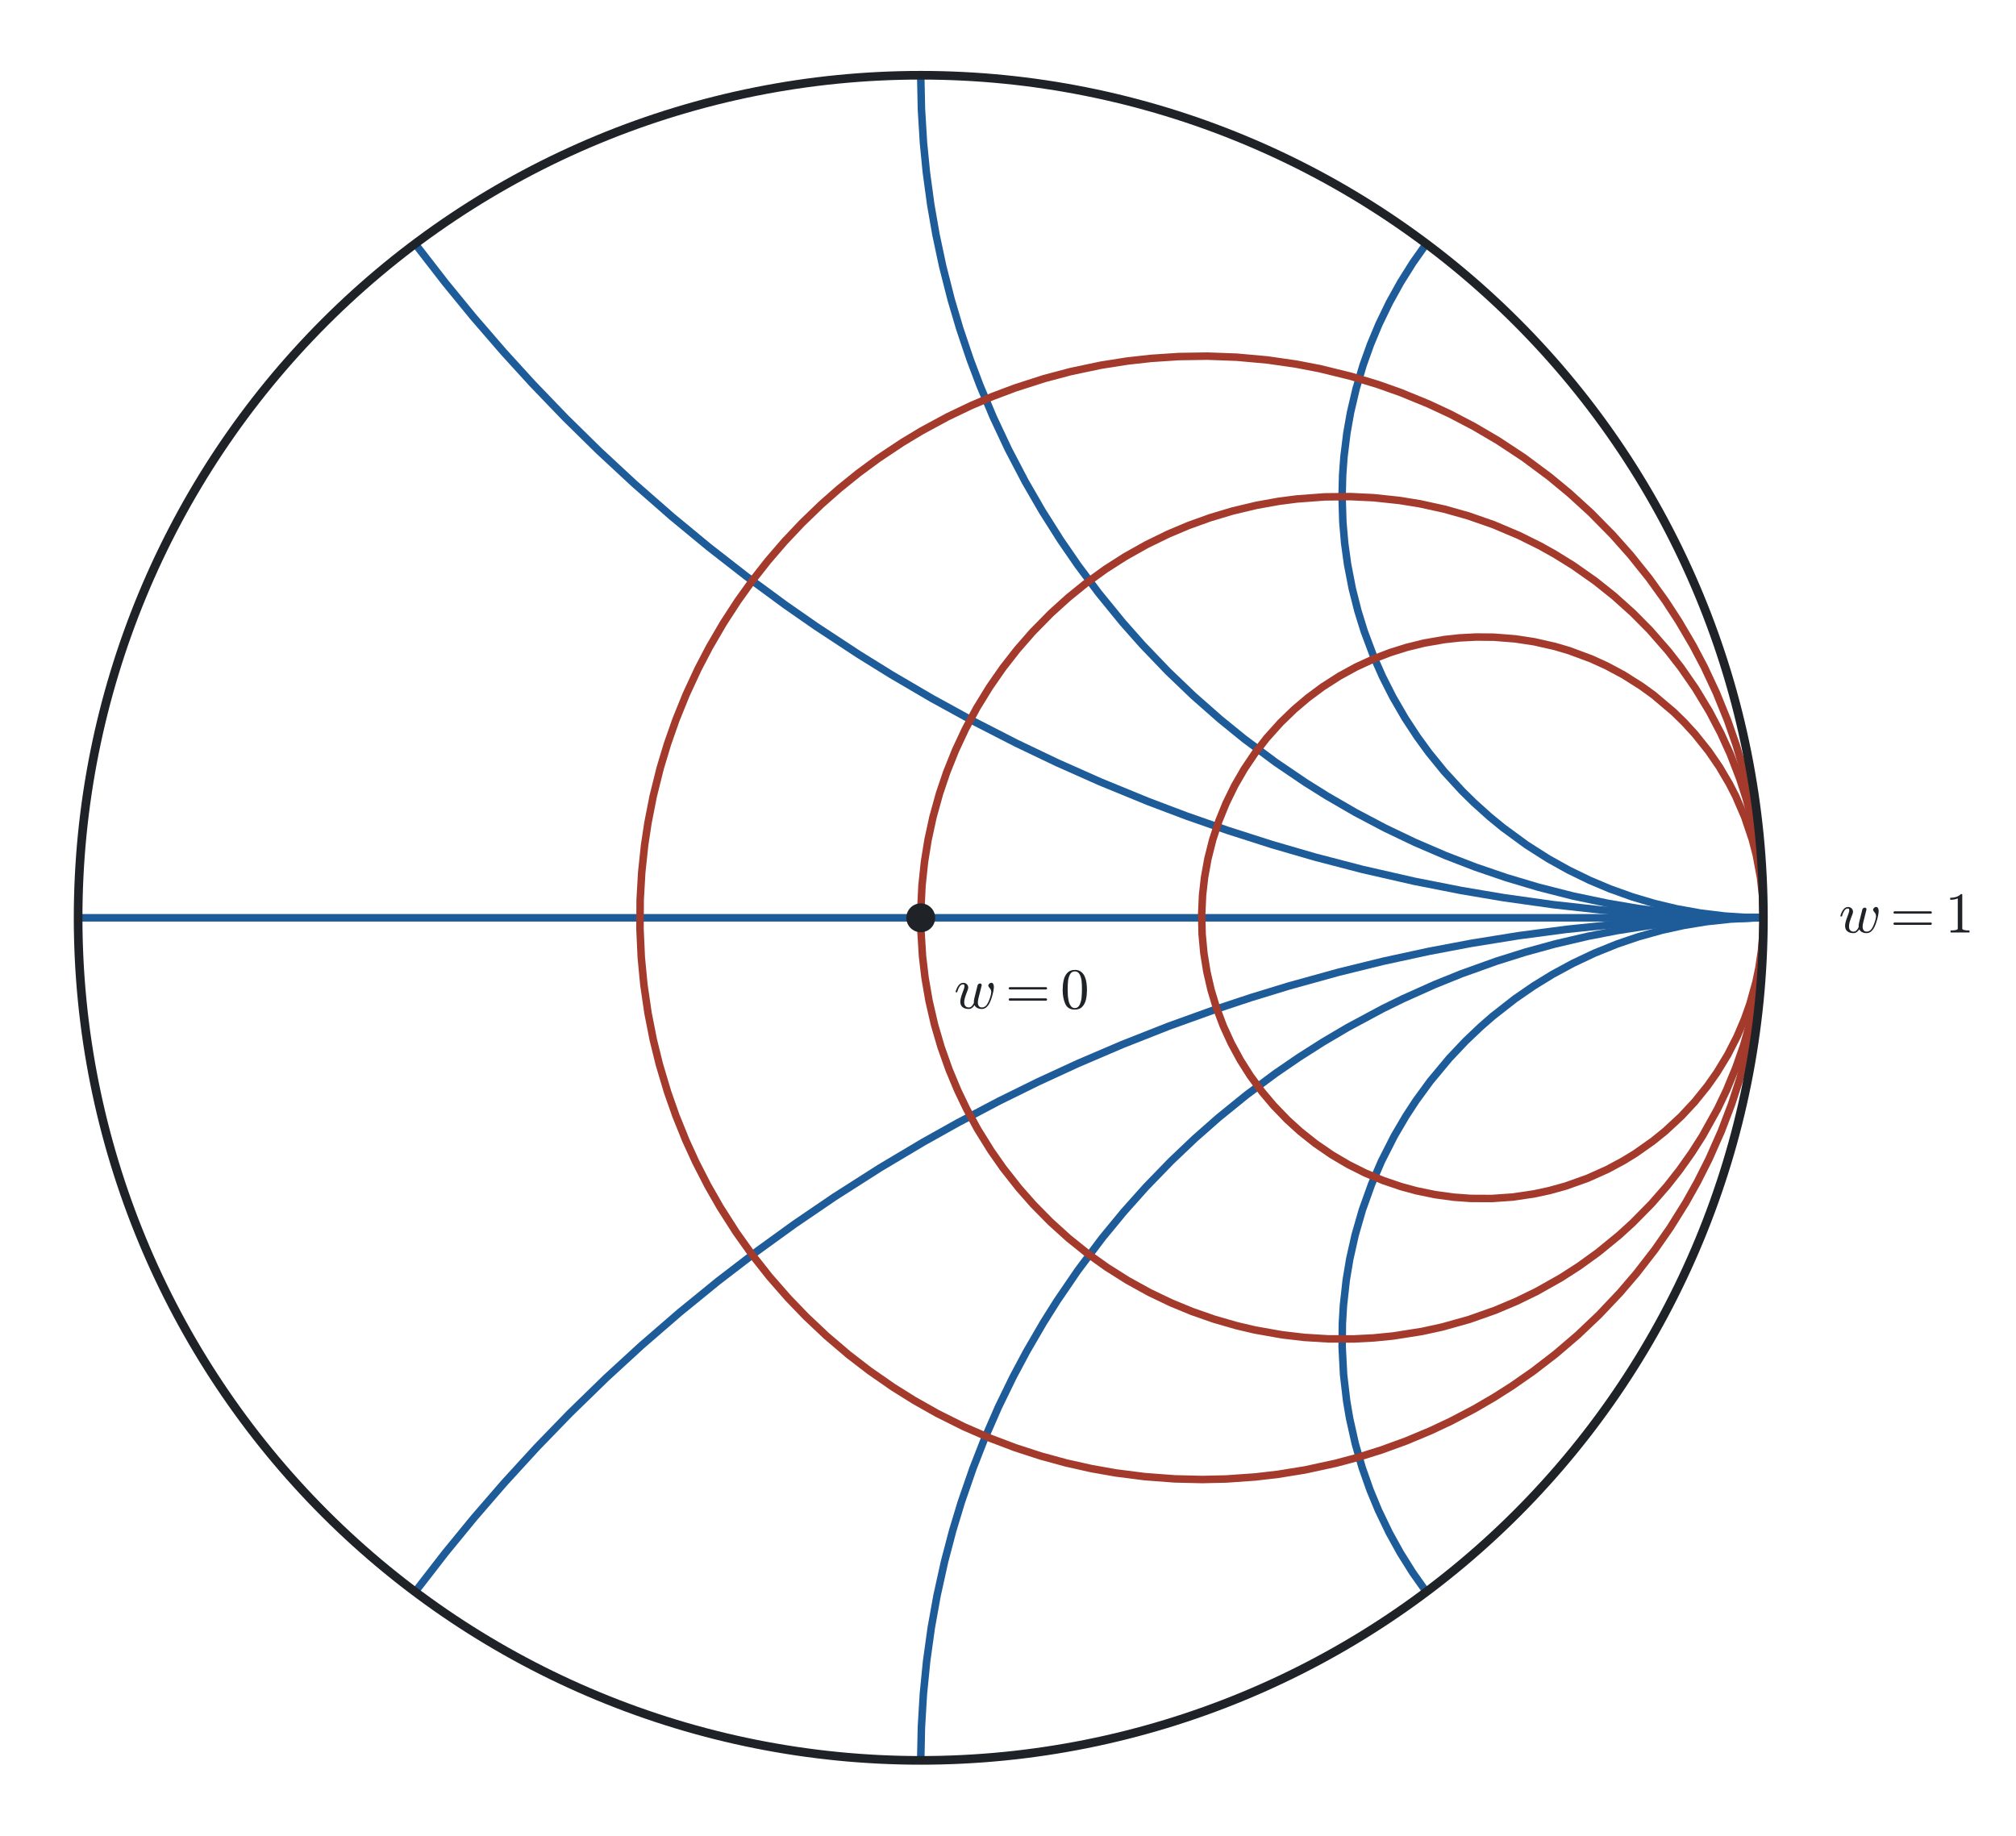
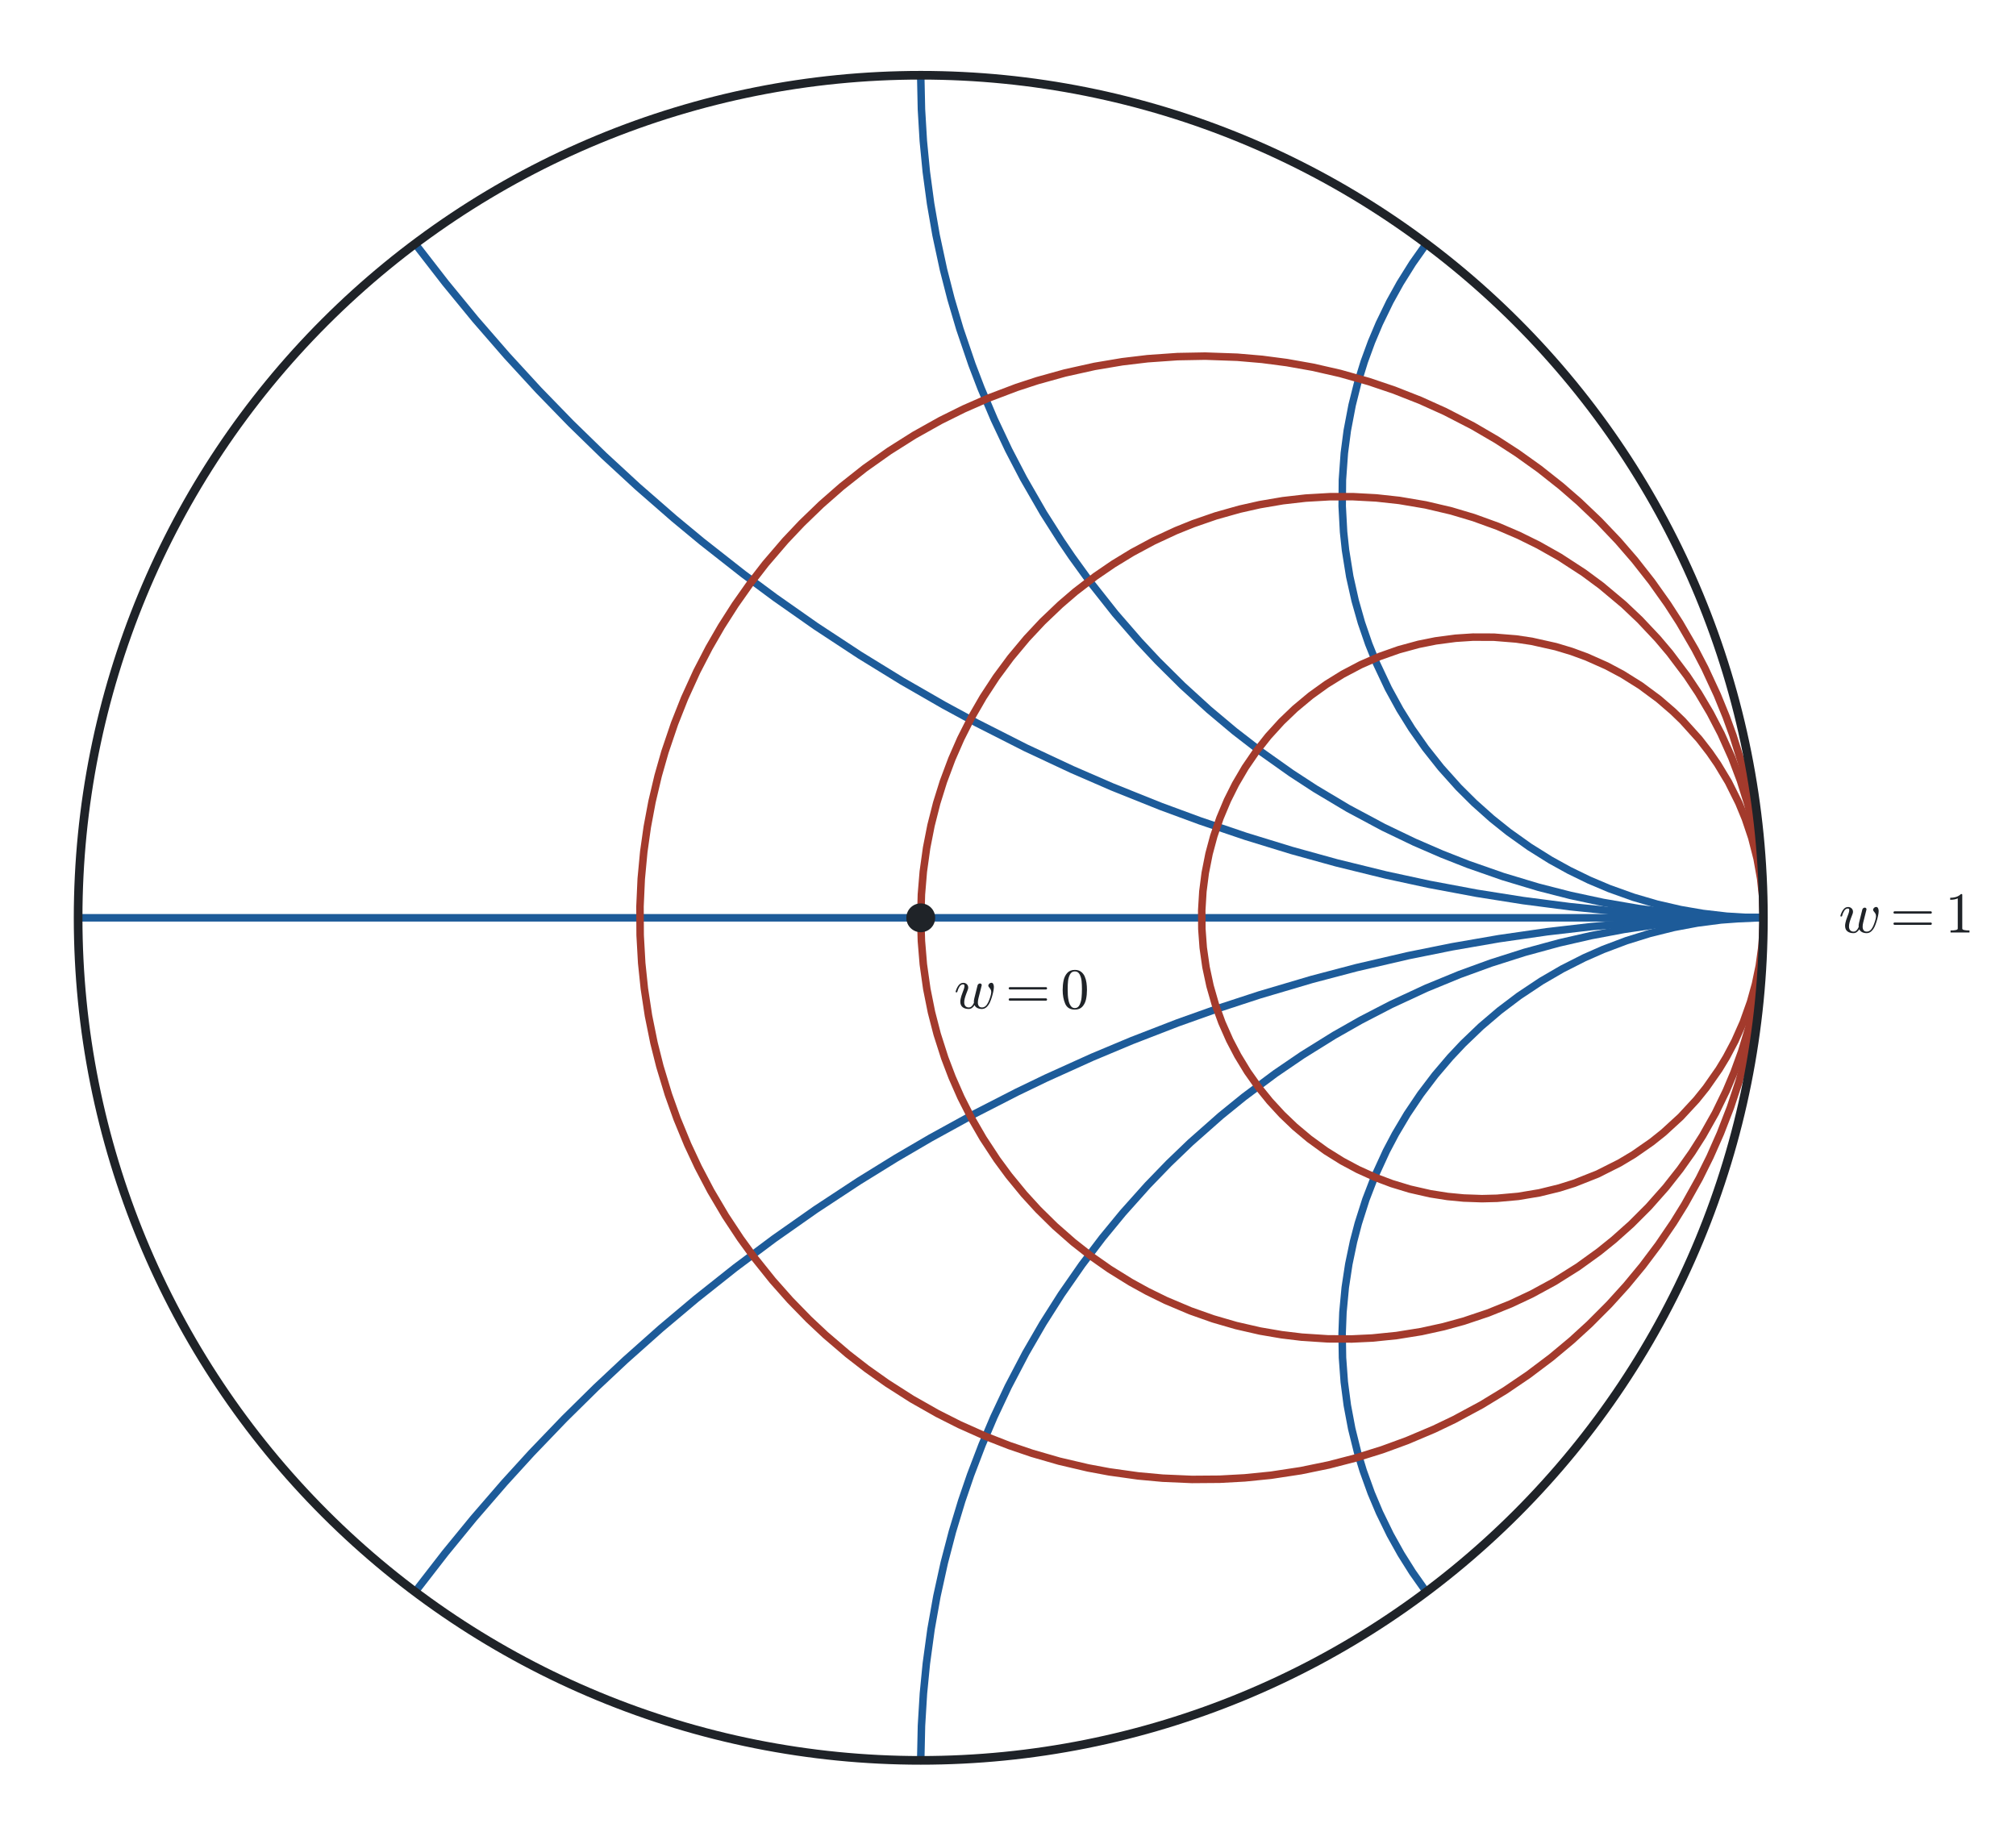
<svg xmlns="http://www.w3.org/2000/svg" xmlns:xlink="http://www.w3.org/1999/xlink" width="349.374pt" height="318.144pt" viewBox="0 0 349.374 318.144" version="1.1">
  <defs>
    <style type="text/css">*{stroke-linejoin: round; stroke-linecap: butt}</style>
  </defs>
  <g id="figure_1">
    <g id="patch_1">
      <path d="M 0 318.144  L 349.374 318.144  L 349.374 0  L 0 0  L 0 318.144  z " style="fill: none" />
    </g>
    <g id="axes_1">
      <g id="patch_2">
        <path d="M 7.2 310.944  L 336.762 310.944  L 336.762 7.2  L 7.2 7.2  L 7.2 310.944  z " style="fill: none" />
      </g>
      <g id="matplotlib.axis_1" />
      <g id="matplotlib.axis_2" />
      <g id="line2d_1">
-         <path d="M 14.26 159.072  L 304.877 159.072  L 304.877 159.072  " clip-path="url(#pfc95663764)" style="fill: none; stroke: #1d5b99; stroke-width: 1.3; stroke-linecap: square" />
+         <path d="M 14.26 159.072  L 304.877 159.072  L 304.877 159.072  " clip-path="url(#p38c16c017a)" style="fill: none; stroke: #1d5b99; stroke-width: 1.3; stroke-linecap: square" />
      </g>
      <g id="line2d_2">
-         <path d="M 72.297 275.434  L 77.174 269.139  L 82.149 263.064  L 87.368 257.033  L 93.047 250.83  L 98.711 244.985  L 105.051 238.812  L 111.162 233.202  L 117.743 227.504  L 124.436 222.049  L 131.276 216.802  L 137.662 212.183  L 144.578 207.469  L 152.528 202.398  L 159.994 197.955  L 165.896 194.651  L 173.217 190.797  L 179.943 187.485  L 186.812 184.319  L 194.483 181.035  L 202.539 177.859  L 210.67 174.93  L 216.824 172.891  L 223.422 170.871  L 231.952 168.51  L 239.748 166.592  L 247.662 164.876  L 254.981 163.492  L 263.213 162.164  L 271.473 161.072  L 279.988 160.197  L 288.049 159.6  L 295.887 159.233  L 304.163 159.075  L 304.877 159.073  L 304.877 159.073  " clip-path="url(#pfc95663764)" style="fill: none; stroke: #1d5b99; stroke-width: 1.3; stroke-linecap: square" />
+         <path d="M 72.297 275.434  L 77.167 269.148  L 82.071 263.157  L 87.409 256.986  L 92.118 251.82  L 97.824 245.878  L 103.29 240.489  L 108.387 235.71  L 114.522 230.25  L 120.6 225.135  L 127.391 219.742  L 134.17 214.676  L 141.352 209.632  L 148.824 204.716  L 155.252 200.742  L 161.263 197.23  L 168.685 193.152  L 176.256 189.274  L 181.333 186.827  L 189.289 183.23  L 196.145 180.357  L 204.086 177.281  L 211.224 174.74  L 218.262 172.436  L 227.342 169.751  L 235.073 167.715  L 244.053 165.63  L 251.649 164.098  L 259.755 162.692  L 268.082 161.491  L 275.749 160.601  L 284.29 159.85  L 292.454 159.368  L 300.434 159.117  L 304.877 159.073  L 304.877 159.073  " clip-path="url(#p38c16c017a)" style="fill: none; stroke: #1d5b99; stroke-width: 1.3; stroke-linecap: square" />
      </g>
      <g id="line2d_3">
-         <path d="M 72.297 42.709  L 77.212 49.052  L 81.987 54.887  L 87.308 61.044  L 92.294 66.512  L 98.001 72.444  L 103.773 78.118  L 109.919 83.827  L 116.434 89.534  L 122.854 94.835  L 129.332 99.883  L 136.152 104.892  L 141.419 108.557  L 148.815 113.422  L 154.512 116.955  L 161.472 121.033  L 168.67 124.984  L 176.12 128.802  L 183.209 132.191  L 190.687 135.516  L 198.993 138.921  L 205.612 141.424  L 212.807 143.939  L 220.445 146.382  L 227.978 148.568  L 236.09 150.68  L 245.197 152.758  L 253.262 154.344  L 260.571 155.58  L 269.15 156.788  L 277.417 157.709  L 285.786 158.399  L 294.021 158.842  L 302.242 159.053  L 304.877 159.071  L 304.877 159.071  " clip-path="url(#pfc95663764)" style="fill: none; stroke: #1d5b99; stroke-width: 1.3; stroke-linecap: square" />
+         <path d="M 72.297 42.709  L 77.221 49.064  L 82.388 55.363  L 87.843 61.643  L 93.345 67.63  L 98.931 73.38  L 104.644 78.947  L 110.492 84.342  L 116.8 89.844  L 121.613 93.834  L 128.774 99.46  L 134.34 103.591  L 141.385 108.534  L 149.011 113.546  L 156.323 118.042  L 163.552 122.201  L 169.254 125.293  L 177.777 129.615  L 185.782 133.363  L 192.77 136.398  L 201.172 139.765  L 207.958 142.267  L 215.923 144.964  L 223.852 147.398  L 231.593 149.54  L 240.161 151.646  L 247.697 153.275  L 255.929 154.817  L 263.982 156.091  L 272.091 157.143  L 279.805 157.931  L 287.997 158.541  L 296.392 158.927  L 304.465 159.07  L 304.877 159.071  L 304.877 159.071  " clip-path="url(#p38c16c017a)" style="fill: none; stroke: #1d5b99; stroke-width: 1.3; stroke-linecap: square" />
      </g>
      <g id="line2d_4">
-         <path d="M 159.569 304.741  L 159.681 299.369  L 160.022 293.596  L 160.585 287.904  L 161.39 282.105  L 162.396 276.506  L 163.7 270.613  L 165.103 265.281  L 166.61 260.302  L 168.609 254.52  L 170.548 249.549  L 173.039 243.841  L 175.558 238.663  L 177.907 234.252  L 180.865 229.165  L 183.221 225.424  L 186.793 220.191  L 191.046 214.534  L 194.767 210.017  L 198.589 205.735  L 202.964 201.223  L 207.055 197.334  L 211.192 193.692  L 216.019 189.775  L 221.006 186.069  L 225.101 183.262  L 229.249 180.621  L 233.53 178.094  L 239.656 174.808  L 243.118 173.114  L 248.633 170.641  L 253.273 168.768  L 259.366 166.584  L 264.379 165.01  L 269.429 163.622  L 275.187 162.274  L 280.293 161.281  L 286.245 160.36  L 292.141 159.693  L 297.782 159.281  L 303.511 159.087  L 304.877 159.074  L 304.877 159.074  " clip-path="url(#pfc95663764)" style="fill: none; stroke: #1d5b99; stroke-width: 1.3; stroke-linecap: square" />
+         <path d="M 159.569 304.741  L 159.692 299.105  L 160.03 293.497  L 160.536 288.322  L 161.347 282.381  L 162.367 276.647  L 163.643 270.848  L 165.051 265.465  L 166.667 260.127  L 168.202 255.634  L 170.196 250.413  L 172.246 245.588  L 174.727 240.315  L 177.767 234.506  L 180.738 229.374  L 183.937 224.336  L 187.529 219.17  L 191.047 214.533  L 194.601 210.211  L 198.874 205.43  L 202.57 201.613  L 206.312 198.018  L 211.557 193.384  L 215.585 190.114  L 220.995 186.077  L 225.7 182.868  L 231.234 179.425  L 235.861 176.8  L 241.055 174.11  L 247.15 171.279  L 252.943 168.896  L 258.391 166.913  L 264.224 165.056  L 270.187 163.43  L 275.733 162.159  L 281.423 161.087  L 286.988 160.263  L 292.656 159.647  L 298.43 159.248  L 304.245 159.078  L 304.877 159.074  L 304.877 159.074  " clip-path="url(#p38c16c017a)" style="fill: none; stroke: #1d5b99; stroke-width: 1.3; stroke-linecap: square" />
      </g>
      <g id="line2d_5">
-         <path d="M 159.569 13.403  L 159.688 18.961  L 160.037 24.73  L 160.54 29.86  L 161.298 35.454  L 162.2 40.639  L 163.365 46.124  L 164.84 51.925  L 166.323 56.941  L 168.125 62.295  L 169.834 66.827  L 172.134 72.304  L 174.735 77.846  L 177.694 83.506  L 180.607 88.553  L 183.791 93.589  L 186.769 97.919  L 190.391 102.774  L 194.572 107.899  L 197.943 111.709  L 202.413 116.374  L 206.844 120.617  L 211.481 124.696  L 215.666 128.093  L 221.105 132.145  L 226.279 135.652  L 229.967 137.96  L 234.86 140.795  L 240 143.509  L 245.182 145.987  L 250.498 148.277  L 255.712 150.286  L 261.063 152.115  L 266.628 153.776  L 272.609 155.297  L 278.72 156.577  L 283.884 157.448  L 289.35 158.165  L 295.331 158.71  L 301.276 159.008  L 304.877 159.07  L 304.877 159.07  " clip-path="url(#pfc95663764)" style="fill: none; stroke: #1d5b99; stroke-width: 1.3; stroke-linecap: square" />
+         <path d="M 159.569 13.403  L 159.688 18.96  L 160.013 24.432  L 160.529 29.766  L 161.273 35.291  L 162.219 40.739  L 163.507 46.728  L 164.805 51.796  L 166.347 57.015  L 168.439 63.162  L 170.013 67.277  L 172.296 72.667  L 174.807 77.991  L 177.378 82.929  L 180.817 88.9  L 183.912 93.77  L 185.745 96.468  L 188.818 100.718  L 193.271 106.355  L 197.44 111.156  L 200.63 114.562  L 204.924 118.822  L 209.523 123.015  L 213.932 126.717  L 218.595 130.324  L 223.79 134.005  L 227.918 136.697  L 233.609 140.094  L 239.746 143.38  L 245.1 145.95  L 249.894 148.03  L 254.41 149.806  L 260.486 151.929  L 266.609 153.771  L 272.167 155.193  L 277.815 156.404  L 283.932 157.455  L 289.597 158.192  L 295.46 158.719  L 301.235 159.007  L 304.877 159.07  L 304.877 159.07  " clip-path="url(#p38c16c017a)" style="fill: none; stroke: #1d5b99; stroke-width: 1.3; stroke-linecap: square" />
      </g>
      <g id="line2d_6">
-         <path d="M 247.1 275.78  L 244.82 272.55  L 242.683 269.138  L 240.728 265.599  L 238.885 261.76  L 237.427 258.236  L 236.059 254.344  L 234.881 250.26  L 233.891 245.84  L 233.374 242.802  L 232.849 238.307  L 232.597 233.476  L 232.634 229.384  L 232.821 226.204  L 233.308 221.827  L 233.912 218.221  L 234.85 214.038  L 236.108 209.677  L 237.708 205.215  L 239.406 201.269  L 241.627 196.891  L 243.653 193.436  L 245.397 190.772  L 247.833 187.43  L 251.152 183.438  L 253.985 180.441  L 256.595 177.959  L 258.722 176.106  L 262.547 173.114  L 265.802 170.871  L 269.072 168.865  L 272.593 166.958  L 276.326 165.197  L 280.261 163.609  L 283.946 162.356  L 288.015 161.221  L 291.805 160.387  L 295.766 159.737  L 299.887 159.296  L 304.019 159.089  L 304.877 159.075  L 304.877 159.075  " clip-path="url(#pfc95663764)" style="fill: none; stroke: #1d5b99; stroke-width: 1.3; stroke-linecap: square" />
+         <path d="M 247.1 275.78  L 244.789 272.502  L 242.798 269.333  L 240.926 265.979  L 239.054 262.138  L 237.632 258.766  L 236.239 254.901  L 235.267 251.699  L 234.252 247.605  L 233.491 243.562  L 232.964 239.528  L 232.655 235.317  L 232.59 231.158  L 232.73 227.464  L 233.134 223.135  L 233.749 219.091  L 234.562 215.205  L 235.39 212.039  L 236.708 207.895  L 238.279 203.815  L 240.262 199.495  L 241.819 196.544  L 243.873 193.085  L 246.203 189.621  L 248.717 186.309  L 251.334 183.235  L 253.553 180.877  L 256.646 177.913  L 259.856 175.177  L 263.247 172.61  L 267.095 170.049  L 270.745 167.928  L 274.547 166.004  L 277.823 164.561  L 281.862 163.038  L 285.913 161.776  L 290.112 160.733  L 294.155 159.974  L 298.248 159.443  L 302.318 159.146  L 304.877 159.075  L 304.877 159.075  " clip-path="url(#p38c16c017a)" style="fill: none; stroke: #1d5b99; stroke-width: 1.3; stroke-linecap: square" />
      </g>
      <g id="line2d_7">
-         <path d="M 247.1 42.363  L 244.879 45.506  L 242.735 48.917  L 240.765 52.475  L 238.965 56.204  L 237.505 59.704  L 236.238 63.246  L 235.01 67.392  L 234.053 71.48  L 233.42 75.039  L 232.907 79.195  L 232.677 82.36  L 232.584 86.089  L 232.716 90.46  L 233.032 94.134  L 233.535 97.805  L 234.348 102.011  L 235.336 105.915  L 236.416 109.4  L 238.082 113.853  L 239.594 117.275  L 241.382 120.805  L 243.507 124.473  L 245.634 127.715  L 247.602 130.414  L 250.253 133.681  L 253.344 137.053  L 255.43 139.107  L 258.152 141.555  L 260.473 143.457  L 264.519 146.419  L 268.329 148.844  L 271.817 150.787  L 275.444 152.554  L 279.005 154.056  L 282.902 155.454  L 286.707 156.585  L 290.564 157.507  L 294.746 158.261  L 298.951 158.769  L 302.952 159.024  L 304.877 159.068  L 304.877 159.068  " clip-path="url(#pfc95663764)" style="fill: none; stroke: #1d5b99; stroke-width: 1.3; stroke-linecap: square" />
+         <path d="M 247.1 42.363  L 244.801 45.624  L 242.649 49.063  L 240.859 52.293  L 239.029 56.063  L 237.669 59.285  L 236.423 62.691  L 235.272 66.426  L 234.322 70.218  L 233.483 74.629  L 232.974 78.516  L 232.641 83.167  L 232.602 87.718  L 232.842 92.194  L 233.178 95.352  L 233.913 99.925  L 234.848 104.099  L 235.932 107.915  L 237.198 111.602  L 238.559 114.986  L 240.607 119.332  L 242.611 122.985  L 244.678 126.304  L 247.037 129.666  L 249.725 133.06  L 252.773 136.462  L 255.475 139.149  L 258.522 141.869  L 261.439 144.204  L 265.056 146.782  L 268.675 149.047  L 271.928 150.844  L 275.402 152.535  L 278.881 154.008  L 283.096 155.518  L 287.127 156.697  L 291.257 157.649  L 295.123 158.316  L 299.242 158.795  L 303.3 159.036  L 304.877 159.068  L 304.877 159.068  " clip-path="url(#p38c16c017a)" style="fill: none; stroke: #1d5b99; stroke-width: 1.3; stroke-linecap: square" />
      </g>
      <g id="line2d_8">
-         <path d="M 305.599 159.045  L 305.449 153.674  L 305.045 148.698  L 304.356 143.563  L 303.363 138.325  L 302.293 133.919  L 300.889 129.158  L 299.396 124.878  L 297.453 120.089  L 295.34 115.571  L 293.372 111.836  L 290.904 107.64  L 288.611 104.125  L 285.786 100.206  L 282.577 96.202  L 279.503 92.739  L 275.694 88.869  L 271.981 85.482  L 268.54 82.637  L 264.065 79.31  L 259.599 76.364  L 255.409 73.905  L 251.299 71.755  L 247.593 70.024  L 242.759 68.041  L 238.813 66.642  L 234.089 65.211  L 228.67 63.885  L 224.659 63.112  L 219.645 62.388  L 214.339 61.909  L 209.251 61.723  L 204.264 61.799  L 199.5 62.112  L 195.351 62.576  L 190.809 63.292  L 185.586 64.392  L 180.979 65.614  L 175.93 67.238  L 171.995 68.719  L 168.261 70.308  L 164.229 72.237  L 159.703 74.683  L 156.391 76.677  L 152.169 79.49  L 148.762 82.003  L 145.407 84.714  L 142.328 87.429  L 138.972 90.669  L 135.928 93.895  L 133.084 97.196  L 130.354 100.671  L 127.863 104.15  L 125.351 108.02  L 122.931 112.175  L 120.973 115.928  L 118.924 120.348  L 117.157 124.711  L 115.669 128.949  L 114.409 133.14  L 113.201 137.992  L 112.293 142.614  L 111.711 146.467  L 111.211 151.193  L 110.943 155.905  L 110.91 160.983  L 111.133 165.924  L 111.586 170.68  L 112.299 175.565  L 113.216 180.217  L 114.265 184.477  L 115.698 189.284  L 117.152 193.418  L 118.88 197.694  L 120.592 201.436  L 122.685 205.517  L 124.808 209.231  L 127.555 213.54  L 130.37 217.495  L 133.35 221.269  L 136.577 224.961  L 139.704 228.209  L 143.243 231.545  L 147.033 234.774  L 150.704 237.6  L 154.794 240.44  L 158.412 242.704  L 162.445 244.979  L 166.999 247.256  L 171.718 249.313  L 175.96 250.916  L 180.342 252.341  L 184.767 253.552  L 189.191 254.543  L 193.387 255.285  L 198.411 255.927  L 203.583 256.314  L 208.343 256.425  L 212.533 256.331  L 217.55 255.98  L 221.5 255.519  L 226.157 254.764  L 231.518 253.603  L 235.401 252.562  L 239.376 251.314  L 243.627 249.768  L 247.842 248.009  L 251.414 246.331  L 255.499 244.188  L 258.95 242.179  L 262.061 240.199  L 265.708 237.658  L 269.586 234.669  L 273.438 231.374  L 277.124 227.871  L 280.77 224.017  L 283.621 220.685  L 286.78 216.604  L 289.434 212.795  L 292.155 208.436  L 294.155 204.868  L 296.169 200.87  L 298.306 196.043  L 300.108 191.305  L 301.579 186.758  L 303.007 181.387  L 303.926 177.04  L 304.71 172.2  L 305.202 167.849  L 305.503 163.401  L 305.599 159.099  L 305.599 159.099  " clip-path="url(#pfc95663764)" style="fill: none; stroke: #a33a2c; stroke-width: 1.3; stroke-linecap: square" />
+         <path d="M 305.599 159.045  L 305.499 154.67  L 305.093 149.161  L 304.603 145.181  L 304.008 141.545  L 302.9 136.306  L 301.906 132.511  L 300.318 127.445  L 299.145 124.215  L 297.607 120.443  L 295.454 115.8  L 293.748 112.521  L 291.076 107.917  L 288.994 104.691  L 286.231 100.798  L 283.286 97.05  L 280.426 93.744  L 277.118 90.266  L 273.632 86.945  L 270.554 84.27  L 266.782 81.282  L 262.95 78.542  L 259.376 76.226  L 255.249 73.817  L 250.43 71.333  L 246.131 69.392  L 241.598 67.61  L 237.209 66.126  L 232.227 64.718  L 227.512 63.644  L 222.995 62.842  L 218.719 62.283  L 214.432 61.915  L 208.848 61.72  L 204.059 61.808  L 198.87 62.171  L 194.492 62.694  L 189.708 63.499  L 184.585 64.637  L 179.764 65.977  L 176.179 67.151  L 171.283 69.008  L 167.028 70.874  L 162.981 72.881  L 158.425 75.432  L 154.096 78.167  L 149.892 81.144  L 145.851 84.341  L 142.317 87.439  L 138.933 90.708  L 136.095 93.71  L 132.671 97.701  L 129.914 101.263  L 127.401 104.832  L 125.006 108.584  L 122.882 112.266  L 120.757 116.368  L 118.645 120.998  L 116.9 125.401  L 115.229 130.335  L 114.059 134.442  L 112.997 138.935  L 112.173 143.329  L 111.565 147.637  L 111.126 152.324  L 110.911 157.098  L 110.939 162.106  L 111.208 166.919  L 111.668 171.342  L 112.38 176.032  L 113.33 180.725  L 114.361 184.829  L 115.832 189.691  L 117.337 193.907  L 119.179 198.378  L 120.993 202.254  L 123.173 206.406  L 125.733 210.74  L 128.309 214.641  L 130.65 217.865  L 133.899 221.924  L 136.92 225.333  L 140.163 228.661  L 143.047 231.369  L 146.936 234.695  L 150.192 237.223  L 153.718 239.722  L 158.015 242.467  L 162.466 244.991  L 166.277 246.915  L 170.82 248.945  L 174.905 250.539  L 178.849 251.881  L 183.58 253.249  L 188.552 254.413  L 192.234 255.1  L 197.236 255.801  L 201.49 256.191  L 206.566 256.411  L 211.377 256.375  L 215.713 256.139  L 220.266 255.681  L 225.439 254.895  L 230.258 253.904  L 234.996 252.678  L 239.535 251.26  L 243.817 249.694  L 248.532 247.699  L 252.009 246.034  L 256.736 243.49  L 260.857 240.985  L 264.871 238.263  L 268.838 235.271  L 272.365 232.327  L 275.458 229.5  L 278.865 226.084  L 281.853 222.788  L 284.673 219.376  L 287.424 215.714  L 290.041 211.866  L 291.959 208.768  L 294.49 204.234  L 296.351 200.486  L 298.151 196.417  L 299.892 191.914  L 301.374 187.442  L 302.628 182.937  L 303.733 178.042  L 304.489 173.729  L 305.105 168.868  L 305.464 164.189  L 305.599 159.099  L 305.599 159.099  " clip-path="url(#p38c16c017a)" style="fill: none; stroke: #a33a2c; stroke-width: 1.3; stroke-linecap: square" />
      </g>
      <g id="line2d_9">
-         <path d="M 305.599 159.045  L 305.45 154.408  L 304.973 149.532  L 304.569 146.852  L 303.663 142.369  L 302.572 138.267  L 301.5 134.953  L 299.85 130.673  L 298.201 127.047  L 296.24 123.308  L 293.811 119.292  L 291.318 115.695  L 289.113 112.858  L 285.917 109.204  L 283.011 106.268  L 279.739 103.326  L 276.481 100.726  L 272.65 98.032  L 269.417 96.028  L 266.84 94.591  L 263.237 92.803  L 258.807 90.928  L 254.431 89.402  L 250.316 88.242  L 246.067 87.312  L 242.529 86.737  L 238.054 86.262  L 234.033 86.071  L 229.59 86.118  L 224.732 86.48  L 221.567 86.892  L 217.743 87.581  L 213.593 88.569  L 209.716 89.73  L 205.994 91.07  L 202.431 92.573  L 198.726 94.381  L 195.009 96.467  L 191.599 98.644  L 188.117 101.159  L 185.141 103.57  L 182.104 106.317  L 178.932 109.547  L 176.29 112.572  L 173.799 115.764  L 171.497 119.075  L 169.281 122.684  L 167.313 126.347  L 165.587 130.043  L 164.078 133.808  L 162.827 137.503  L 161.69 141.599  L 160.821 145.606  L 160.213 149.389  L 159.781 153.508  L 159.584 157.566  L 159.605 161.376  L 159.873 165.731  L 160.312 169.463  L 161 173.461  L 161.952 177.578  L 163.082 181.451  L 164.486 185.414  L 165.975 188.98  L 167.517 192.201  L 169.436 195.727  L 171.732 199.425  L 173.856 202.457  L 176.582 205.923  L 179.099 208.778  L 182.031 211.756  L 185.207 214.63  L 188.599 217.352  L 191.772 219.616  L 195.403 221.912  L 199.208 224.012  L 202.952 225.804  L 206.556 227.291  L 210.454 228.653  L 214.301 229.761  L 217.452 230.502  L 222.188 231.343  L 226.026 231.792  L 230.158 232.047  L 234.584 232.06  L 238.014 231.885  L 241.411 231.552  L 246.44 230.76  L 249.985 229.983  L 254.598 228.689  L 259.127 227.091  L 262.823 225.531  L 266.298 223.837  L 270.484 221.48  L 273.684 219.421  L 276.975 217.043  L 280.592 214.084  L 282.944 211.94  L 286.189 208.647  L 288.925 205.514  L 291.039 202.823  L 293.137 199.871  L 295.048 196.88  L 297.669 192.164  L 299.214 188.931  L 300.855 184.96  L 302.178 181.16  L 303.459 176.62  L 304.22 173.193  L 304.997 168.429  L 305.32 165.452  L 305.565 161.312  L 305.599 159.099  L 305.599 159.099  " clip-path="url(#pfc95663764)" style="fill: none; stroke: #a33a2c; stroke-width: 1.3; stroke-linecap: square" />
+         <path d="M 305.599 159.045  L 305.494 155.164  L 305.118 150.709  L 304.574 146.882  L 303.752 142.755  L 302.879 139.328  L 301.62 135.298  L 300.128 131.341  L 298.262 127.173  L 296.388 123.572  L 294.35 120.134  L 292.366 117.152  L 289.363 113.166  L 287.278 110.701  L 284.193 107.422  L 281.408 104.782  L 277.509 101.514  L 274.469 99.265  L 270.283 96.542  L 266.593 94.461  L 263.173 92.773  L 259.567 91.225  L 255.395 89.711  L 251.506 88.551  L 247.061 87.506  L 242.499 86.733  L 238.503 86.297  L 234.442 86.08  L 230.467 86.087  L 226.266 86.33  L 222.334 86.779  L 218.316 87.464  L 214.819 88.251  L 210.693 89.415  L 206.793 90.763  L 203.775 91.98  L 199.921 93.77  L 196.249 95.739  L 192.949 97.75  L 189.824 99.887  L 186.347 102.561  L 183.767 104.775  L 180.665 107.733  L 177.954 110.627  L 175.151 113.986  L 172.651 117.367  L 170.375 120.844  L 168.353 124.348  L 166.502 128.015  L 164.956 131.545  L 163.49 135.464  L 162.33 139.182  L 161.346 143.058  L 160.583 146.939  L 160.01 151.054  L 159.68 155.038  L 159.568 159.189  L 159.679 163.087  L 160.014 167.129  L 160.614 171.383  L 161.426 175.435  L 162.41 179.243  L 163.723 183.351  L 165 186.706  L 166.521 190.169  L 168.39 193.863  L 170.364 197.282  L 172.779 200.96  L 174.836 203.753  L 177.471 206.965  L 179.919 209.645  L 182.815 212.497  L 185.988 215.286  L 189.073 217.707  L 192.274 219.952  L 195.943 222.228  L 198.814 223.809  L 202.02 225.383  L 206.3 227.192  L 210.234 228.583  L 214.219 229.74  L 218.377 230.692  L 222.104 231.331  L 225.61 231.753  L 230.12 232.046  L 234.283 232.067  L 237.8 231.901  L 242.023 231.474  L 246.317 230.784  L 250.182 229.935  L 253.658 228.98  L 257.869 227.569  L 261.812 225.982  L 265.422 224.286  L 269.401 222.125  L 273.483 219.557  L 277.112 216.938  L 279.684 214.864  L 282.691 212.18  L 285.693 209.178  L 288.69 205.797  L 291.174 202.642  L 293.212 199.758  L 295.071 196.842  L 297.279 192.921  L 299.155 189.062  L 300.519 185.83  L 301.818 182.263  L 303.094 178.032  L 304.076 173.904  L 304.631 170.919  L 305.204 166.651  L 305.5 162.875  L 305.599 159.099  L 305.599 159.099  " clip-path="url(#p38c16c017a)" style="fill: none; stroke: #a33a2c; stroke-width: 1.3; stroke-linecap: square" />
      </g>
      <g id="line2d_10">
-         <path d="M 305.599 159.045  L 305.457 155.36  L 305.102 152.134  L 304.377 148.235  L 303.681 145.541  L 302.349 141.585  L 300.804 138.005  L 299.697 135.84  L 297.971 132.911  L 296.111 130.198  L 293.732 127.221  L 291.873 125.192  L 290.049 123.406  L 286.582 120.475  L 284.463 118.936  L 281.37 116.98  L 278.472 115.425  L 275.782 114.197  L 271.904 112.758  L 269.472 112.041  L 265.903 111.231  L 262.596 110.727  L 258.885 110.435  L 255.813 110.408  L 252.972 110.555  L 250.334 110.843  L 246.81 111.457  L 243.789 112.2  L 240.94 113.093  L 238.122 114.172  L 235.034 115.594  L 232.105 117.196  L 229.184 119.071  L 226.635 120.965  L 224.319 122.926  L 221.908 125.257  L 219.51 127.931  L 217.494 130.526  L 215.645 133.271  L 213.995 136.121  L 212.482 139.208  L 211.228 142.294  L 210.169 145.522  L 209.335 148.83  L 208.751 152.07  L 208.403 155.155  L 208.248 158.581  L 208.33 161.943  L 208.629 165.171  L 209.156 168.443  L 209.869 171.538  L 210.804 174.645  L 211.996 177.809  L 213.355 180.783  L 214.972 183.763  L 216.677 186.453  L 218.72 189.238  L 220.719 191.61  L 223.114 194.093  L 225.322 196.097  L 227.945 198.184  L 230.823 200.16  L 233.685 201.844  L 236.555 203.283  L 239.733 204.613  L 242.838 205.667  L 245.465 206.381  L 248.694 207.048  L 251.918 207.491  L 254.87 207.705  L 258.542 207.722  L 262.089 207.474  L 265.839 206.925  L 268.551 206.339  L 271.333 205.566  L 275.118 204.22  L 278.567 202.672  L 281.276 201.218  L 283.373 199.935  L 286.417 197.795  L 288.567 196.059  L 291.359 193.474  L 293.704 190.954  L 295.891 188.241  L 297.535 185.905  L 299.407 182.831  L 301.042 179.636  L 302.349 176.56  L 303.263 173.97  L 304.313 170.184  L 304.817 167.763  L 305.264 164.772  L 305.535 161.557  L 305.599 159.099  L 305.599 159.099  " clip-path="url(#pfc95663764)" style="fill: none; stroke: #a33a2c; stroke-width: 1.3; stroke-linecap: square" />
+         <path d="M 305.599 159.045  L 305.466 155.476  L 305.128 152.315  L 304.507 148.82  L 303.584 145.211  L 302.471 141.904  L 301.339 139.159  L 299.534 135.541  L 297.655 132.422  L 296.275 130.423  L 294.488 128.117  L 291.616 124.928  L 289.91 123.278  L 287.449 121.157  L 284.299 118.824  L 281.148 116.852  L 278.441 115.41  L 274.96 113.861  L 272.343 112.902  L 269.611 112.078  L 265.449 111.148  L 262.769 110.747  L 258.897 110.435  L 255.259 110.423  L 252.26 110.619  L 248.813 111.075  L 245.855 111.67  L 242.431 112.602  L 239.076 113.784  L 235.824 115.205  L 232.704 116.847  L 229.877 118.599  L 227.146 120.564  L 224.433 122.824  L 222.096 125.064  L 219.788 127.6  L 217.756 130.168  L 215.802 133.023  L 214.115 135.899  L 212.716 138.694  L 211.424 141.77  L 210.352 144.906  L 209.53 147.963  L 208.869 151.305  L 208.46 154.503  L 208.262 157.782  L 208.283 161  L 208.521 164.247  L 209.001 167.615  L 209.698 170.875  L 210.622 174.098  L 211.755 177.22  L 213.108 180.279  L 214.511 182.961  L 216.196 185.733  L 218.156 188.51  L 220.069 190.872  L 222.188 193.174  L 224.393 195.283  L 226.895 197.384  L 229.784 199.482  L 232.605 201.24  L 235.324 202.695  L 238.37 204.075  L 241.194 205.138  L 244.345 206.096  L 247.878 206.901  L 250.86 207.37  L 253.642 207.638  L 256.814 207.749  L 259.441 207.683  L 263.105 207.354  L 266.789 206.738  L 270.224 205.896  L 272.829 205.076  L 276.865 203.476  L 280.692 201.551  L 283.117 200.1  L 286.233 197.934  L 288.292 196.292  L 291.275 193.558  L 293.983 190.63  L 295.677 188.525  L 297.914 185.323  L 299.187 183.219  L 300.667 180.422  L 302.109 177.171  L 303.366 173.646  L 304.229 170.536  L 304.889 167.357  L 305.34 164.085  L 305.573 160.651  L 305.599 159.099  L 305.599 159.099  " clip-path="url(#p38c16c017a)" style="fill: none; stroke: #a33a2c; stroke-width: 1.3; stroke-linecap: square" />
      </g>
      <g id="text_1">
        <g style="fill: #1f2328" transform="translate(165.342 174.7997) scale(0.1 -0.1)">
          <defs>
            <path id="Cmmi10-77" d="M 691 744  Q 691 878 727 1053  Q 763 1228 806 1364  Q 850 1500 954 1781  Q 1059 2063 1069 2088  Q 1153 2322 1153 2472  Q 1153 2663 1013 2663  Q 759 2663 595 2402  Q 431 2141 353 1819  Q 341 1778 300 1778  L 225 1778  Q 172 1778 172 1838  L 172 1856  Q 275 2238 487 2533  Q 700 2828 1025 2828  Q 1253 2828 1411 2678  Q 1569 2528 1569 2297  Q 1569 2178 1516 2047  Q 1441 1853 1339 1581  Q 1238 1309 1181 1087  Q 1125 866 1125 659  Q 1125 409 1256 253  Q 1388 97 1638 97  Q 1978 97 2203 616  Q 2194 653 2194 722  Q 2194 894 2247 1113  L 2606 2553  Q 2628 2638 2706 2698  Q 2784 2759 2875 2759  Q 2950 2759 3008 2709  Q 3066 2659 3066 2578  Q 3066 2541 3059 2528  L 2700 1100  Q 2638 844 2638 641  Q 2638 400 2748 248  Q 2859 97 3097 97  Q 3509 97 3775 641  Q 3875 834 3998 1212  Q 4122 1591 4122 1791  Q 4122 1975 4062 2083  Q 4003 2191 3898 2316  Q 3794 2441 3794 2503  Q 3794 2625 3898 2729  Q 4003 2834 4128 2834  Q 4281 2834 4348 2693  Q 4416 2553 4416 2375  Q 4416 2159 4344 1826  Q 4272 1494 4162 1158  Q 4053 822 3956 622  Q 3606 -72 3084 -72  Q 2816 -72 2594 31  Q 2372 134 2266 359  Q 2163 175 1995 51  Q 1828 -72 1625 -72  Q 1203 -72 947 129  Q 691 331 691 744  z " transform="scale(0.015625)" />
            <path id="Cmr10-3d" d="M 481 850  Q 428 850 393 890  Q 359 931 359 978  Q 359 1031 393 1068  Q 428 1106 481 1106  L 4500 1106  Q 4547 1106 4581 1068  Q 4616 1031 4616 978  Q 4616 931 4581 890  Q 4547 850 4500 850  L 481 850  z M 481 2094  Q 428 2094 393 2131  Q 359 2169 359 2222  Q 359 2269 393 2309  Q 428 2350 481 2350  L 4500 2350  Q 4547 2350 4581 2309  Q 4616 2269 4616 2222  Q 4616 2169 4581 2131  Q 4547 2094 4500 2094  L 481 2094  z " transform="scale(0.015625)" />
            <path id="Cmr10-30" d="M 1600 -141  Q 816 -141 533 504  Q 250 1150 250 2041  Q 250 2597 351 3087  Q 453 3578 754 3920  Q 1056 4263 1600 4263  Q 2022 4263 2290 4056  Q 2559 3850 2700 3523  Q 2841 3197 2892 2823  Q 2944 2450 2944 2041  Q 2944 1491 2842 1011  Q 2741 531 2444 195  Q 2147 -141 1600 -141  z M 1600 25  Q 1956 25 2131 390  Q 2306 756 2347 1200  Q 2388 1644 2388 2144  Q 2388 2625 2347 3031  Q 2306 3438 2132 3767  Q 1959 4097 1600 4097  Q 1238 4097 1063 3765  Q 888 3434 847 3029  Q 806 2625 806 2144  Q 806 1788 823 1472  Q 841 1156 916 820  Q 991 484 1158 254  Q 1325 25 1600 25  z " transform="scale(0.015625)" />
          </defs>
          <use xlink:href="#Cmmi10-77" transform="translate(0 0.390625)" />
          <use xlink:href="#Cmr10-3d" transform="translate(89.04297 0.390625)" />
          <use xlink:href="#Cmr10-30" transform="translate(184.2871 0.390625)" />
        </g>
      </g>
      <g id="text_2">
        <g style="fill: #1f2328" transform="translate(318.6741 161.657) scale(0.1 -0.1)">
          <defs>
            <path id="Cmr10-31" d="M 594 0  L 594 225  Q 1394 225 1394 428  L 1394 3788  Q 1063 3628 556 3628  L 556 3853  Q 1341 3853 1741 4263  L 1831 4263  Q 1853 4263 1873 4245  Q 1894 4228 1894 4206  L 1894 428  Q 1894 225 2694 225  L 2694 0  L 594 0  z " transform="scale(0.015625)" />
          </defs>
          <use xlink:href="#Cmmi10-77" transform="translate(0 0.390625)" />
          <use xlink:href="#Cmr10-3d" transform="translate(89.04297 0.390625)" />
          <use xlink:href="#Cmr10-31" transform="translate(184.2871 0.390625)" />
        </g>
      </g>
      <g id="patch_3">
-         <path d="M 159.568 305.102  C 198.296 305.102 235.443 289.716 262.828 262.331  C 290.212 234.946 305.599 197.8 305.599 159.072  C 305.599 120.344 290.212 83.197 262.828 55.813  C 235.443 28.428 198.296 13.041 159.568 13.041  C 120.841 13.041 83.694 28.428 56.309 55.813  C 28.924 83.197 13.538 120.344 13.538 159.072  C 13.538 197.8 28.924 234.946 56.309 262.331  C 83.694 289.716 120.841 305.102 159.568 305.102  L 159.568 305.102  z " clip-path="url(#pfc95663764)" style="fill: none; stroke: #1f2328; stroke-width: 1.5; stroke-linejoin: miter" />
+         <path d="M 159.568 305.102  C 198.296 305.102 235.443 289.716 262.828 262.331  C 290.212 234.946 305.599 197.8 305.599 159.072  C 305.599 120.344 290.212 83.197 262.828 55.813  C 235.443 28.428 198.296 13.041 159.568 13.041  C 120.841 13.041 83.694 28.428 56.309 55.813  C 28.924 83.197 13.538 120.344 13.538 159.072  C 13.538 197.8 28.924 234.946 56.309 262.331  C 83.694 289.716 120.841 305.102 159.568 305.102  L 159.568 305.102  z " clip-path="url(#p38c16c017a)" style="fill: none; stroke: #1f2328; stroke-width: 1.5; stroke-linejoin: miter" />
      </g>
      <g id="PathCollection_1">
-         <path d="M 159.568 161.572  C 160.231 161.572 160.867 161.308 161.336 160.84  C 161.805 160.371 162.068 159.735 162.068 159.072  C 162.068 158.409 161.805 157.773 161.336 157.304  C 160.867 156.835 160.231 156.572 159.568 156.572  C 158.905 156.572 158.269 156.835 157.801 157.304  C 157.332 157.773 157.068 158.409 157.068 159.072  C 157.068 159.735 157.332 160.371 157.801 160.84  C 158.269 161.308 158.905 161.572 159.568 161.572  z " clip-path="url(#pfc95663764)" style="fill: #1f2328" />
+         <path d="M 159.568 161.572  C 160.231 161.572 160.867 161.308 161.336 160.84  C 161.805 160.371 162.068 159.735 162.068 159.072  C 162.068 158.409 161.805 157.773 161.336 157.304  C 160.867 156.835 160.231 156.572 159.568 156.572  C 158.905 156.572 158.269 156.835 157.801 157.304  C 157.332 157.773 157.068 158.409 157.068 159.072  C 157.068 159.735 157.332 160.371 157.801 160.84  C 158.269 161.308 158.905 161.572 159.568 161.572  z " clip-path="url(#p38c16c017a)" style="fill: #1f2328" />
      </g>
    </g>
  </g>
  <defs>
-     <clipPath id="pfc95663764">
+     <clipPath id="p38c16c017a">
      <rect x="7.2" y="7.2" width="329.562" height="303.744" />
    </clipPath>
  </defs>
</svg>
